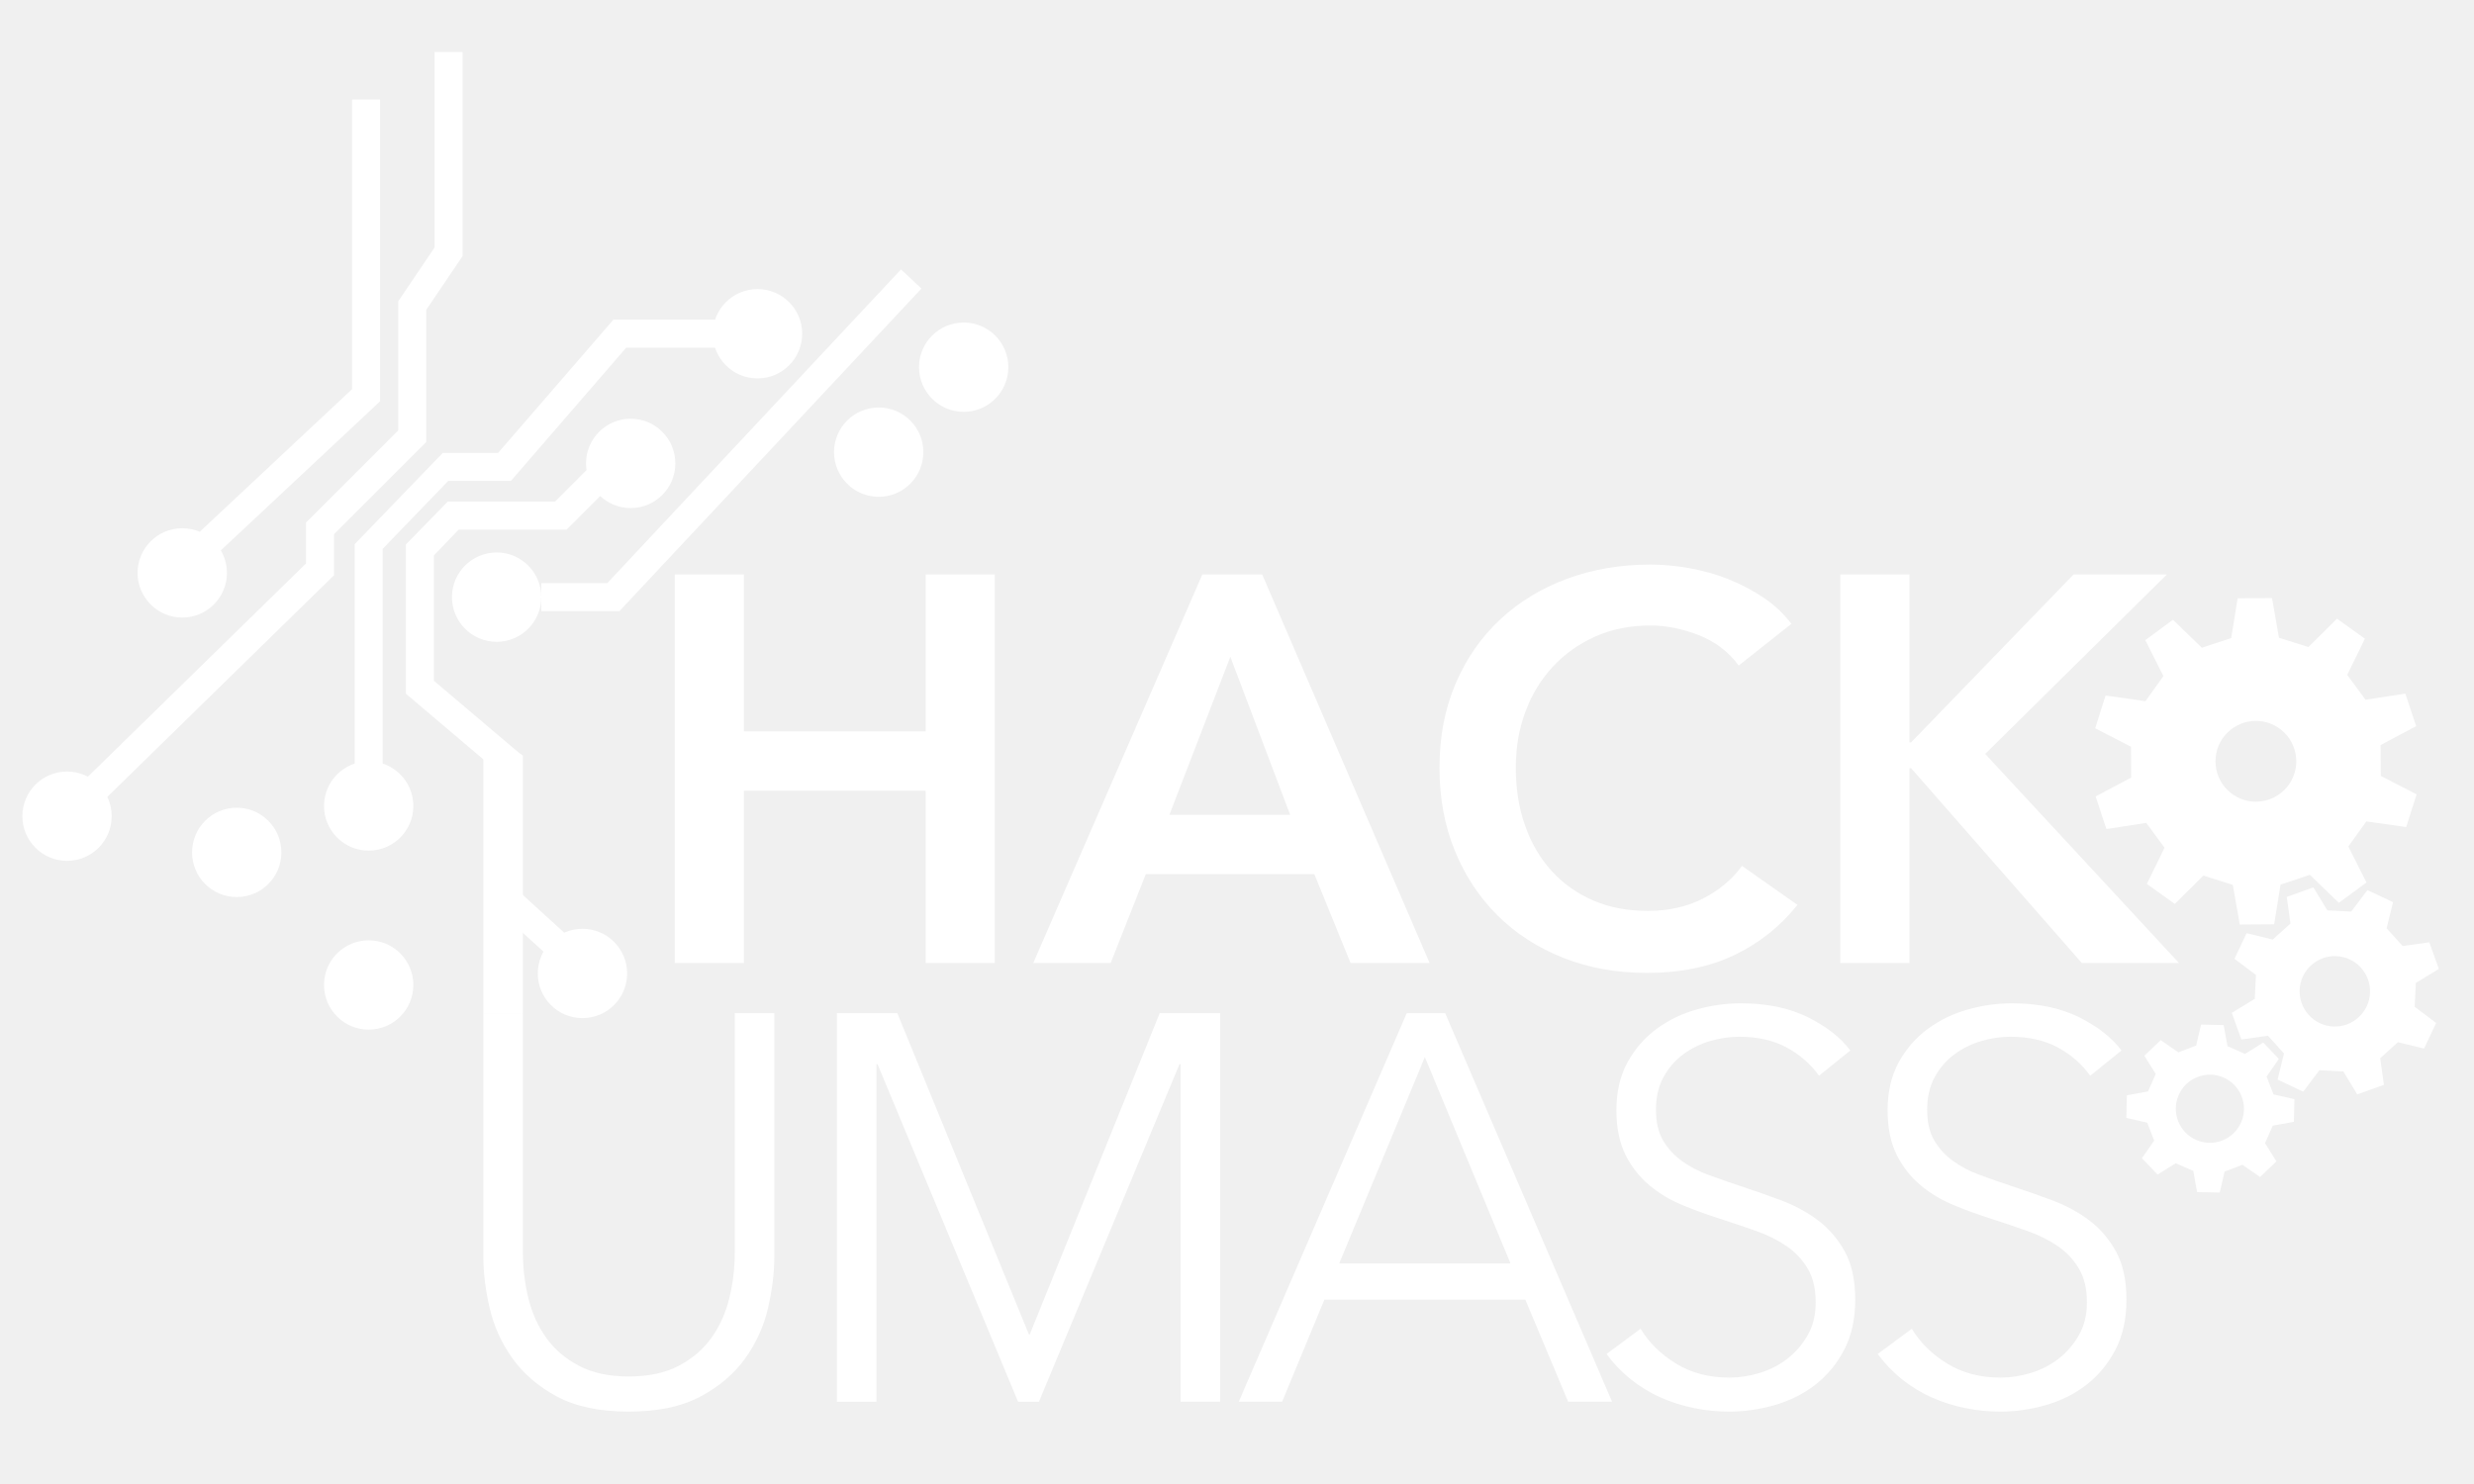
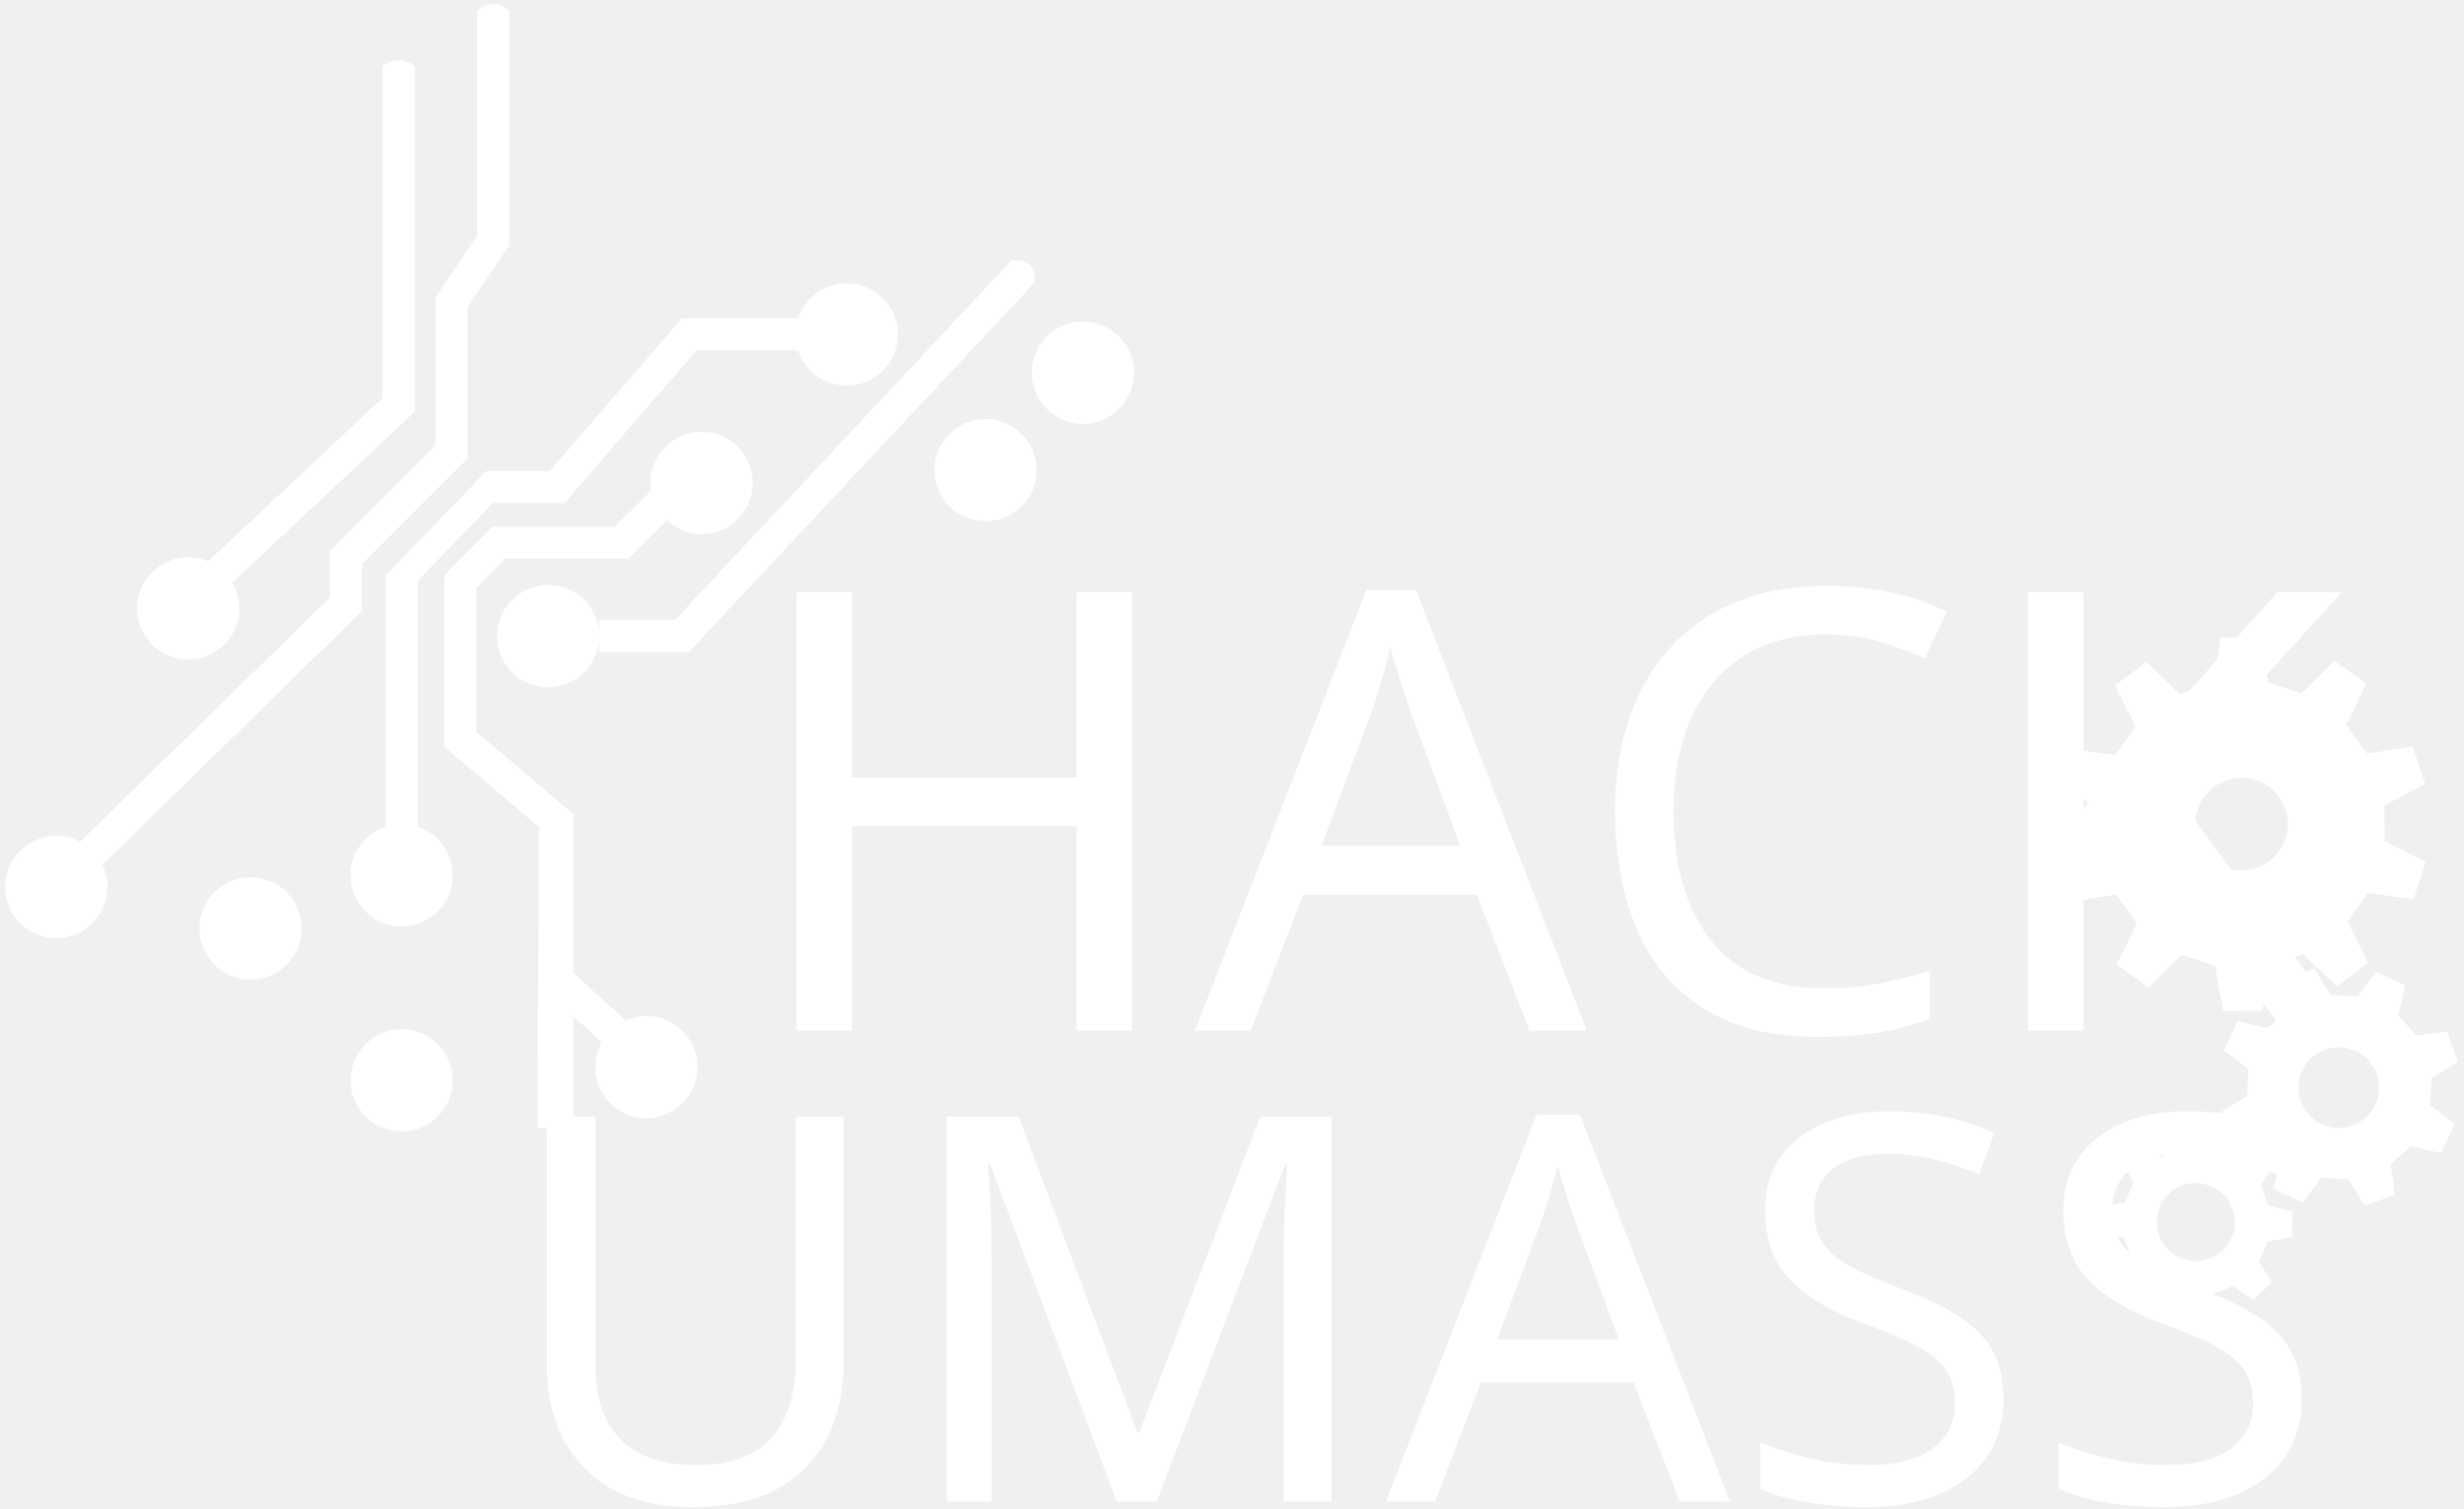
- <svg xmlns="http://www.w3.org/2000/svg" width="415px" height="249px" viewBox="0 0 415 249" version="1.1">
+ <svg xmlns="http://www.w3.org/2000/svg" width="361px" height="221px" viewBox="0 0 361 221" version="1.1">
  <defs />
-   <g id="Page-1" stroke="none" stroke-width="1" fill="none" fill-rule="evenodd">
-     <g id="logo">
-       <g id="toolbar" />
-       <path d="M16.642,135.038 L13.356,131.678 L51.327,94.55 L51.327,87.685 L66.801,72.216 L66.801,50.549 L72.901,41.529 L72.901,8.723 L77.6,8.723 L77.6,42.968 L71.5,51.987 L71.5,74.162 L56.026,89.633 L56.026,96.525 L16.642,135.038 Z" id="Shape" fill="#FFFFFF" />
-       <path d="M64.192,129.405 L59.492,129.405 L59.492,91.313 L74.274,75.992 L83.555,75.992 L102.891,53.642 L121.154,53.642 L121.154,58.341 L105.038,58.341 L85.703,80.692 L75.191,80.692 L64.192,92.091 L64.192,129.405 Z" id="Shape" fill="#FFFFFF" />
-       <path d="M92.497,160.887 L82.277,151.583 L82.277,128.431 L68.09,116.401 L68.09,91.354 L75.11,84.163 L93.103,84.163 L98.432,78.833 L101.756,82.156 L95.051,88.86 L76.945,88.86 L72.788,93.188 L72.788,114.226 L86.979,126.251 L86.979,149.511 L87.749,150.212 L95.658,157.414 L92.497,160.887 Z" id="Shape" fill="#FFFFFF" />
-       <path d="M35.939,93.384 L32.727,89.955 L59.057,65.296 L59.057,16.7 L63.756,16.7 L63.756,67.334 L35.939,93.384 Z" id="Shape" fill="#FFFFFF" />
-       <path d="M61.843,127.739 C57.71,127.739 54.352,131.096 54.352,135.237 C54.352,139.375 57.709,142.727 61.843,142.727 C65.986,142.727 69.337,139.373 69.337,135.237 C69.337,131.097 65.986,127.739 61.843,127.739 L61.843,127.739 Z" id="Shape" fill="#FFFFFF" />
-       <path d="M39.714,135.526 C35.569,135.526 32.216,138.893 32.216,143.026 C32.216,147.167 35.569,150.518 39.714,150.518 C43.85,150.518 47.203,147.165 47.203,143.026 C47.204,138.894 43.85,135.526 39.714,135.526 L39.714,135.526 Z" id="Shape" fill="#FFFFFF" />
-       <circle id="Oval" fill="#FFFFFF" cx="39.714" cy="143.029" r="3.749" />
-       <path d="M61.843,157.776 C57.71,157.776 54.352,161.126 54.352,165.264 C54.352,169.402 57.709,172.764 61.843,172.764 C65.986,172.764 69.337,169.403 69.337,165.264 C69.337,161.13 65.986,157.776 61.843,157.776 L61.843,157.776 Z" id="Shape" fill="#FFFFFF" />
-       <path d="M61.843,161.522 C59.775,161.522 58.095,163.198 58.095,165.264 C58.095,167.337 59.775,169.016 61.843,169.016 C63.92,169.016 65.593,167.337 65.593,165.264 C65.592,163.198 63.92,161.522 61.843,161.522 L61.843,161.522 Z" id="Shape" fill="#FFFFFF" />
-       <path d="M11.25,129.456 C7.102,129.456 3.752,132.808 3.752,136.944 C3.752,141.084 7.103,144.442 11.25,144.442 C15.39,144.442 18.737,141.084 18.737,136.944 C18.736,132.808 15.391,129.456 11.25,129.456 L11.25,129.456 Z" id="Shape" fill="#FFFFFF" />
-       <path d="M11.25,133.192 C9.176,133.192 7.5,134.875 7.5,136.947 C7.5,139.02 9.176,140.697 11.25,140.697 C13.309,140.697 14.994,139.02 14.994,136.947 C14.995,134.875 13.31,133.192 11.25,133.192 L11.25,133.192 Z" id="Shape" fill="#FFFFFF" />
-       <path d="M105.789,70.259 C101.655,70.259 98.302,73.613 98.302,77.757 C98.302,81.894 101.651,85.246 105.789,85.246 C109.938,85.246 113.287,81.892 113.287,77.757 C113.286,73.611 109.937,70.259 105.789,70.259 L105.789,70.259 Z" id="Shape" fill="#FFFFFF" />
-       <path d="M105.789,74.007 C103.718,74.007 102.045,75.687 102.045,77.757 C102.045,79.816 103.718,81.504 105.789,81.504 C107.863,81.504 109.542,79.816 109.542,77.757 C109.538,75.687 107.86,74.007 105.789,74.007 L105.789,74.007 Z" id="Shape" fill="#FFFFFF" />
-       <path d="M127.065,48.506 C122.924,48.506 119.571,51.858 119.571,55.993 C119.571,60.141 122.924,63.494 127.065,63.494 C131.212,63.494 134.561,60.14 134.561,55.993 C134.562,51.855 131.212,48.506 127.065,48.506 L127.065,48.506 Z" id="Shape" fill="#FFFFFF" />
-       <path d="M127.065,52.247 C124.992,52.247 123.315,53.921 123.315,55.991 C123.315,58.069 124.991,59.738 127.065,59.738 C129.134,59.738 130.811,58.069 130.811,55.991 C130.811,53.921 129.134,52.247 127.065,52.247 L127.065,52.247 Z" id="Shape" fill="#FFFFFF" />
-       <path d="M83.312,92.698 C79.166,92.698 75.815,96.061 75.815,100.191 C75.815,104.331 79.166,107.69 83.312,107.69 C87.449,107.69 90.8,104.331 90.8,100.191 C90.799,96.062 87.453,92.698 83.312,92.698 L83.312,92.698 Z" id="Shape" fill="#FFFFFF" />
-       <path d="M83.312,96.444 C81.24,96.444 79.562,98.126 79.562,100.194 C79.562,102.268 81.24,103.944 83.312,103.944 C85.377,103.944 87.053,102.268 87.053,100.194 C87.053,98.126 85.376,96.444 83.312,96.444 L83.312,96.444 Z" id="Shape" fill="#FFFFFF" />
-       <path d="M103.908,102.541 L90.799,102.541 L90.799,97.844 L101.87,97.844 L151.138,45.208 L154.569,48.418 L103.908,102.541 Z" id="Shape" fill="#FFFFFF" />
-       <path d="M30.577,88.635 C26.433,88.635 23.077,91.989 23.077,96.126 C23.077,100.26 26.434,103.622 30.577,103.622 C34.714,103.622 38.068,100.26 38.068,96.126 C38.068,91.989 34.715,88.635 30.577,88.635 L30.577,88.635 Z" id="Shape" fill="#FFFFFF" />
-       <path d="M97.703,155.841 C93.564,155.841 90.211,159.196 90.211,163.343 C90.211,167.47 93.564,170.83 97.703,170.83 C101.847,170.83 105.197,167.47 105.197,163.343 C105.199,159.196 101.85,155.841 97.703,155.841 L97.703,155.841 Z" id="Shape" fill="#FFFFFF" />
-       <g id="Group" transform="translate(113, 94)" fill="#FFFFFF">
-         <path d="M0.189,2.386 L11.792,2.386 L11.792,28.724 L42.273,28.724 L42.273,2.386 L53.877,2.386 L53.877,67.585 L42.273,67.585 L42.273,38.669 L11.792,38.669 L11.792,67.585 L0.189,67.585 L0.189,2.386 L0.189,2.386 Z" id="Shape" />
-         <path d="M88.687,2.386 L98.724,2.386 L126.811,67.585 L113.549,67.585 L107.473,52.667 L79.202,52.667 L73.308,67.585 L60.323,67.585 L88.687,2.386 L88.687,2.386 Z M103.42,42.722 L93.383,16.2 L83.161,42.721 L103.42,42.721 L103.42,42.722 Z" id="Shape" />
-         <path d="M178.659,17.673 C176.938,15.34 174.698,13.637 171.935,12.562 C169.172,11.489 166.47,10.951 163.831,10.951 C160.454,10.951 157.386,11.565 154.622,12.793 C151.859,14.022 149.479,15.71 147.485,17.857 C145.489,20.007 143.954,22.524 142.881,25.409 C141.806,28.296 141.27,31.427 141.27,34.802 C141.27,38.365 141.791,41.617 142.834,44.564 C143.877,47.511 145.367,50.043 147.301,52.163 C149.235,54.283 151.552,55.924 154.254,57.09 C156.953,58.257 159.992,58.84 163.369,58.84 C166.869,58.84 169.969,58.149 172.672,56.768 C175.371,55.386 177.552,53.561 179.209,51.289 L188.511,57.827 C185.623,61.45 182.095,64.259 177.92,66.254 C173.744,68.248 168.863,69.246 163.277,69.246 C158.18,69.246 153.5,68.4 149.233,66.714 C144.964,65.026 141.296,62.662 138.229,59.623 C135.158,56.584 132.764,52.963 131.044,48.757 C129.325,44.552 128.466,39.903 128.466,34.805 C128.466,29.588 129.372,24.875 131.184,20.67 C132.994,16.465 135.48,12.888 138.643,9.941 C141.804,6.994 145.535,4.723 149.831,3.127 C154.128,1.53 158.794,0.732 163.829,0.732 C165.915,0.732 168.096,0.932 170.366,1.331 C172.637,1.73 174.816,2.344 176.904,3.173 C178.991,4.001 180.956,5.03 182.798,6.258 C184.641,7.487 186.206,8.96 187.495,10.678 L178.659,17.673 L178.659,17.673 Z" id="Shape" />
-         <path d="M195.696,2.386 L207.298,2.386 L207.298,30.566 L207.575,30.566 L234.833,2.386 L250.489,2.386 L220.007,32.499 L252.515,67.585 L236.214,67.585 L207.575,34.894 L207.298,34.894 L207.298,67.585 L195.696,67.585 L195.696,2.386 L195.696,2.386 L195.696,2.386 Z" id="Shape" />
+   <g id="All-White" stroke="none" stroke-width="1" fill="none" fill-rule="evenodd" transform="translate(-11, -9)">
+     <g id="Group" transform="translate(11, 9)">
+       <g id="logo" fill="#FFFFFF" fill-rule="nonzero">
+         <path d="M13.642,128.038 L10.356,124.678 L48.327,87.55 L48.327,80.685 L63.801,65.216 L63.801,43.549 L69.901,34.529 L69.901,1.723 C70.304,1.29 70.63,1.019 70.88,0.91 C71.256,0.747 71.562,0.626 72.243,0.601 C72.924,0.576 73.275,0.718 73.636,0.865 C73.878,0.963 74.199,1.249 74.6,1.723 L74.6,35.968 L68.5,44.987 L68.5,67.162 L53.026,82.633 L53.026,89.525 L13.642,128.038 Z" id="Shape" />
+         <polygon id="Shape" points="61.192 122.405 56.492 122.405 56.492 84.313 71.274 68.992 80.555 68.992 99.891 46.642 118.154 46.642 118.154 51.341 102.038 51.341 82.703 73.692 72.191 73.692 61.192 85.091" />
+         <polygon id="Shape" points="89.497 153.887 79.277 144.583 79.277 121.431 65.09 109.401 65.09 84.354 72.11 77.163 90.103 77.163 95.432 71.833 98.756 75.156 92.051 81.86 73.945 81.86 69.788 86.188 69.788 107.226 83.979 119.251 83.979 142.511 84.749 143.212 92.658 150.414" />
+         <path d="M32.939,86.384 L29.727,82.955 L56.057,58.296 L56.057,9.7 C56.429,9.407 56.704,9.218 56.882,9.133 C57.47,8.853 58.001,8.809 58.414,8.809 C58.768,8.809 59.238,8.867 59.715,9.072 C59.939,9.168 60.285,9.378 60.756,9.7 L60.756,60.334 L32.939,86.384 Z" id="Shape" />
+         <path d="M58.843,120.739 C54.71,120.739 51.352,124.096 51.352,128.237 C51.352,132.375 54.709,135.727 58.843,135.727 C62.986,135.727 66.337,132.373 66.337,128.237 C66.337,124.097 62.986,120.739 58.843,120.739 Z" id="Shape" />
+         <path d="M36.714,128.526 C32.569,128.526 29.216,131.893 29.216,136.026 C29.216,140.167 32.569,143.518 36.714,143.518 C40.85,143.518 44.203,140.165 44.203,136.026 C44.204,131.894 40.85,128.526 36.714,128.526 Z" id="Shape" />
+         <circle id="Oval" cx="36.714" cy="136.029" r="3.749" />
+         <path d="M58.843,150.776 C54.71,150.776 51.352,154.126 51.352,158.264 C51.352,162.402 54.709,165.764 58.843,165.764 C62.986,165.764 66.337,162.403 66.337,158.264 C66.337,154.13 62.986,150.776 58.843,150.776 Z" id="Shape" />
+         <path d="M8.25,122.456 C4.102,122.456 0.752,125.808 0.752,129.944 C0.752,134.084 4.103,137.442 8.25,137.442 C12.39,137.442 15.737,134.084 15.737,129.944 C15.736,125.808 12.391,122.456 8.25,122.456 Z" id="Shape" />
+         <path d="M8.25,126.192 C6.176,126.192 4.5,127.875 4.5,129.947 C4.5,132.02 6.176,133.697 8.25,133.697 C10.309,133.697 11.994,132.02 11.994,129.947 C11.995,127.875 10.31,126.192 8.25,126.192 Z" id="Shape" />
+         <path d="M102.789,63.259 C98.655,63.259 95.302,66.613 95.302,70.757 C95.302,74.894 98.651,78.246 102.789,78.246 C106.938,78.246 110.287,74.892 110.287,70.757 C110.286,66.611 106.937,63.259 102.789,63.259 Z" id="Shape" />
+         <path d="M102.789,67.007 C100.718,67.007 99.045,68.687 99.045,70.757 C99.045,72.816 100.718,74.504 102.789,74.504 C104.863,74.504 106.542,72.816 106.542,70.757 C106.538,68.687 104.86,67.007 102.789,67.007 Z" id="Shape" />
+         <path d="M124.065,41.506 C119.924,41.506 116.571,44.858 116.571,48.993 C116.571,53.141 119.924,56.494 124.065,56.494 C128.212,56.494 131.561,53.14 131.561,48.993 C131.562,44.855 128.212,41.506 124.065,41.506 Z" id="Shape" />
+         <path d="M124.065,45.247 C121.992,45.247 120.315,46.921 120.315,48.991 C120.315,51.069 121.991,52.738 124.065,52.738 C126.134,52.738 127.811,51.069 127.811,48.991 C127.811,46.921 126.134,45.247 124.065,45.247 Z" id="Shape" />
+         <path d="M80.312,85.698 C76.166,85.698 72.815,89.061 72.815,93.191 C72.815,97.331 76.166,100.69 80.312,100.69 C84.449,100.69 87.8,97.331 87.8,93.191 C87.799,89.062 84.453,85.698 80.312,85.698 Z" id="Shape" />
+         <path d="M100.908,95.541 L87.799,95.541 L87.799,90.844 L98.87,90.844 L148.138,38.208 C149.366,38.036 150.278,38.229 150.874,38.786 C151.47,39.343 151.701,40.221 151.569,41.418 L100.908,95.541 Z" id="Shape" />
+         <path d="M27.577,81.635 C23.433,81.635 20.077,84.989 20.077,89.126 C20.077,93.26 23.434,96.622 27.577,96.622 C31.714,96.622 35.068,93.26 35.068,89.126 C35.068,84.989 31.715,81.635 27.577,81.635 Z" id="Shape" />
+         <path d="M94.703,148.841 C90.564,148.841 87.211,152.196 87.211,156.343 C87.211,160.47 90.564,163.83 94.703,163.83 C98.847,163.83 102.197,160.47 102.197,156.343 C102.199,152.196 98.85,148.841 94.703,148.841 Z" id="Shape" />
+         <path d="M158.65,47.117 C154.517,47.117 151.16,50.467 151.16,54.605 C151.16,58.743 154.517,62.103 158.65,62.103 C162.793,62.103 166.144,58.744 166.144,54.605 C166.144,50.471 162.792,47.117 158.65,47.117 Z" id="Shape" />
+         <path d="M144.394,61.374 C140.261,61.374 136.903,64.723 136.903,68.861 C136.903,73 140.26,76.359 144.394,76.359 C148.537,76.359 151.888,73 151.888,68.861 C151.888,64.727 148.537,61.374 144.394,61.374 Z" id="Shape" />
+         <path d="M332.243,181.877 L335.791,181.231 L335.879,177.436 L332.366,176.627 L331.209,173.635 L333.263,170.675 L330.646,167.929 L327.587,169.841 L324.653,168.541 L324.007,164.996 L320.214,164.909 L319.402,168.419 L316.411,169.577 L313.449,167.524 L310.704,170.144 L312.614,173.2 L311.317,176.135 L307.772,176.78 L307.682,180.572 L311.193,181.383 L312.352,184.376 L310.3,187.335 L312.921,190.081 L315.976,188.172 L318.909,189.469 L319.555,193.017 L323.347,193.104 L324.158,189.589 L327.148,188.436 L330.111,190.487 L332.856,187.867 L330.948,184.809 L332.243,181.877 Z M319.441,184.289 C316.54,183.04 315.198,179.676 316.445,176.777 C317.693,173.875 321.055,172.536 323.959,173.784 C326.856,175.031 328.197,178.394 326.95,181.295 C325.705,184.194 322.34,185.535 319.441,184.289 Z" id="hackumass-logo-bottom-gear" />
+         <path d="M356.249,157.925 L360.103,155.581 L358.505,151.107 L354.035,151.735 L351.347,148.762 L352.415,144.377 L348.123,142.346 L345.407,145.948 L341.401,145.748 L339.056,141.895 L334.586,143.494 L335.21,147.96 L332.237,150.651 L327.854,149.582 L325.822,153.874 L329.426,156.59 L329.227,160.597 L325.375,162.938 L326.969,167.412 L331.436,166.786 L334.127,169.764 L333.057,174.139 L337.35,176.173 L340.065,172.572 L344.073,172.772 L346.417,176.624 L350.891,175.026 L350.26,170.559 L353.236,167.871 L357.621,168.937 L359.653,164.645 L356.049,161.927 L356.249,157.925 Z M342.425,165.237 C339.164,165.106 336.629,162.359 336.752,159.101 C336.881,155.841 339.632,153.304 342.894,153.431 C346.149,153.561 348.692,156.308 348.555,159.571 C348.428,162.826 345.684,165.364 342.425,165.237 Z" id="hackumass-logo-middle-gear" />
+         <path d="M355.374,126.281 L349.362,123.192 L349.331,118.013 L355.3,114.843 L353.484,109.378 L346.806,110.41 L343.736,106.241 L346.701,100.167 L342.017,96.813 L337.218,101.574 L332.284,100.005 L331.116,93.35 C330.04,93.357 329.041,93.364 328.118,93.37 C327.196,93.377 326.273,93.383 325.35,93.389 L324.27,100.059 L319.356,101.692 L314.499,96.994 L309.86,100.411 L312.903,106.442 L309.887,110.65 L303.198,109.709 L301.454,115.198 L307.462,118.29 L307.493,123.466 L301.528,126.636 L303.342,132.103 L310.022,131.07 L313.092,135.24 L310.123,141.31 L314.807,144.667 L319.606,139.909 L324.542,141.473 L325.712,148.129 L331.472,148.091 L332.554,141.418 L337.468,139.789 L342.329,144.484 L346.964,141.07 L343.919,135.033 L346.937,130.826 L353.628,131.768 L355.374,126.281 Z M328.414,127.517 C324.666,127.517 321.633,124.484 321.633,120.74 C321.633,116.996 324.666,113.959 328.414,113.959 C332.158,113.959 335.191,116.996 335.191,120.74 C335.191,124.483 332.158,127.517 328.414,127.517 Z" id="hackumass-logo-top-gear" />
      </g>
-       <path d="M105.485,236.853 C100.573,236.853 96.552,236.008 93.422,234.322 C90.291,232.634 87.805,230.501 85.963,227.922 C84.121,225.344 82.846,222.535 82.141,219.496 C81.434,216.457 81.082,213.588 81.082,210.886 L81.082,169.998 L87.712,169.998 L87.712,210.148 C87.712,212.789 88.019,215.351 88.633,217.837 C89.246,220.323 90.244,222.533 91.626,224.467 C93.007,226.402 94.834,227.967 97.105,229.163 C99.376,230.36 102.17,230.959 105.485,230.959 C108.8,230.959 111.593,230.36 113.865,229.163 C116.136,227.967 117.963,226.399 119.344,224.467 C120.725,222.533 121.723,220.324 122.337,217.837 C122.95,215.351 123.258,212.787 123.258,210.148 L123.258,169.998 L129.888,169.998 L129.888,210.886 C129.888,213.588 129.534,216.457 128.829,219.496 C128.123,222.535 126.849,225.344 125.007,227.922 C123.165,230.501 120.663,232.635 117.502,234.322 C114.34,236.008 110.334,236.853 105.485,236.853 L105.485,236.853 Z" id="Shape" fill="#FFFFFF" />
-       <path d="M172.618,223.96 L172.71,223.96 L194.535,169.996 L204.665,169.996 L204.665,235.194 L198.035,235.194 L198.035,178.56 L197.851,178.56 L174.276,235.195 L170.777,235.195 L147.202,178.56 L147.017,178.56 L147.017,235.195 L140.387,235.195 L140.387,169.997 L150.517,169.997 L172.618,223.96 L172.618,223.96 Z" id="Shape" fill="#FFFFFF" />
-       <path d="M215.07,235.194 L207.795,235.194 L235.975,169.996 L242.42,169.996 L270.414,235.194 L263.049,235.194 L255.865,218.065 L222.16,218.065 L215.07,235.194 L215.07,235.194 Z M224.647,211.989 L253.377,211.989 L239.012,177.363 L224.647,211.989 L224.647,211.989 Z" id="Shape" fill="#FFFFFF" />
-       <path d="M305.133,180.494 C303.72,178.53 301.908,176.949 299.699,175.752 C297.488,174.556 294.817,173.956 291.686,173.956 C290.089,173.956 288.462,174.202 286.805,174.692 C285.148,175.184 283.643,175.936 282.292,176.949 C280.94,177.962 279.853,179.235 279.022,180.77 C278.193,182.305 277.78,184.117 277.78,186.204 C277.78,188.292 278.176,190.012 278.971,191.36 C279.767,192.711 280.825,193.862 282.14,194.813 C283.455,195.766 284.957,196.548 286.641,197.162 C288.325,197.776 290.084,198.391 291.92,199.004 C294.186,199.741 296.465,200.54 298.762,201.4 C301.058,202.259 303.123,203.379 304.961,204.76 C306.797,206.142 308.299,207.892 309.461,210.009 C310.623,212.127 311.205,214.814 311.205,218.068 C311.205,221.323 310.584,224.131 309.344,226.495 C308.104,228.859 306.49,230.808 304.51,232.343 C302.528,233.878 300.263,235.014 297.715,235.75 C295.166,236.486 292.605,236.854 290.026,236.854 C288.06,236.854 286.096,236.655 284.133,236.255 C282.166,235.856 280.295,235.257 278.515,234.46 C276.734,233.662 275.077,232.648 273.541,231.421 C272.005,230.194 270.654,228.781 269.49,227.186 L275.199,222.95 C276.61,225.284 278.59,227.231 281.139,228.798 C283.686,230.362 286.678,231.148 290.117,231.148 C291.774,231.148 293.463,230.886 295.182,230.365 C296.901,229.844 298.453,229.046 299.833,227.97 C301.214,226.896 302.35,225.576 303.239,224.01 C304.128,222.445 304.575,220.618 304.575,218.531 C304.575,216.26 304.128,214.373 303.239,212.867 C302.348,211.364 301.167,210.104 299.694,209.092 C298.219,208.079 296.532,207.236 294.63,206.56 C292.726,205.885 290.731,205.21 288.644,204.535 C286.496,203.859 284.376,203.094 282.29,202.232 C280.202,201.374 278.329,200.253 276.671,198.872 C275.015,197.49 273.68,195.787 272.665,193.761 C271.653,191.737 271.145,189.249 271.145,186.302 C271.145,183.171 271.774,180.47 273.034,178.198 C274.292,175.928 275.934,174.055 277.96,172.582 C279.987,171.108 282.228,170.035 284.684,169.358 C287.139,168.682 289.565,168.344 291.958,168.344 C296.378,168.344 300.155,169.127 303.286,170.694 C306.417,172.259 308.778,174.117 310.376,176.264 L305.133,180.494 L305.133,180.494 Z" id="Shape" fill="#FFFFFF" />
-       <path d="M350.624,180.494 C349.212,178.53 347.401,176.949 345.19,175.752 C342.981,174.556 340.309,173.956 337.178,173.956 C335.58,173.956 333.955,174.202 332.297,174.692 C330.639,175.184 329.135,175.936 327.785,176.949 C326.431,177.962 325.344,179.235 324.514,180.77 C323.686,182.305 323.272,184.117 323.272,186.204 C323.272,188.292 323.668,190.012 324.463,191.36 C325.26,192.711 326.317,193.862 327.633,194.813 C328.949,195.766 330.449,196.548 332.133,197.162 C333.819,197.776 335.576,198.391 337.414,199.004 C339.678,199.741 341.957,200.54 344.254,201.4 C346.551,202.26 348.617,203.379 350.455,204.76 C352.291,206.142 353.791,207.892 354.953,210.009 C356.117,212.127 356.699,214.814 356.699,218.068 C356.699,221.323 356.078,224.131 354.838,226.495 C353.596,228.859 351.984,230.808 350.002,232.343 C348.022,233.878 345.756,235.014 343.209,235.75 C340.66,236.486 338.098,236.854 335.518,236.854 C333.553,236.854 331.588,236.655 329.625,236.255 C327.66,235.856 325.787,235.257 324.008,234.46 C322.227,233.662 320.569,232.648 319.035,231.421 C317.5,230.193 316.148,228.781 314.982,227.186 L320.693,222.95 C322.103,225.284 324.084,227.231 326.631,228.798 C329.178,230.362 332.17,231.148 335.61,231.148 C337.266,231.148 338.956,230.886 340.674,230.365 C342.393,229.844 343.945,229.046 345.326,227.97 C346.707,226.896 347.842,225.576 348.732,224.01 C349.621,222.445 350.068,220.618 350.068,218.531 C350.068,216.26 349.621,214.373 348.732,212.867 C347.841,211.364 346.66,210.104 345.187,209.092 C343.712,208.079 342.025,207.236 340.121,206.56 C338.217,205.885 336.223,205.21 334.135,204.535 C331.987,203.859 329.867,203.094 327.783,202.232 C325.695,201.374 323.822,200.253 322.164,198.872 C320.508,197.49 319.172,195.787 318.158,193.761 C317.146,191.737 316.638,189.249 316.638,186.302 C316.638,183.171 317.267,180.47 318.527,178.198 C319.785,175.928 321.427,174.055 323.453,172.582 C325.48,171.108 327.721,170.035 330.176,169.358 C332.631,168.682 335.057,168.344 337.451,168.344 C341.871,168.344 345.648,169.127 348.779,170.694 C351.91,172.259 354.271,174.117 355.869,176.264 L350.624,180.494 L350.624,180.494 Z" id="Shape" fill="#FFFFFF" />
-       <path d="M87.019,126.276 L81.082,126.276 L81.082,169.996 L87.712,169.996 L87.712,126.794 L87.019,126.276 Z" id="Shape" fill="#FFFFFF" />
-       <path d="M161.65,54.117 C157.517,54.117 154.16,57.467 154.16,61.605 C154.16,65.743 157.517,69.103 161.65,69.103 C165.793,69.103 169.144,65.744 169.144,61.605 C169.144,57.471 165.792,54.117 161.65,54.117 L161.65,54.117 Z" id="Shape" fill="#FFFFFF" />
-       <path d="M147.394,68.374 C143.261,68.374 139.903,71.723 139.903,75.861 C139.903,80 143.26,83.359 147.394,83.359 C151.537,83.359 154.888,80 154.888,75.861 C154.888,71.727 151.537,68.374 147.394,68.374 L147.394,68.374 Z" id="Shape" fill="#FFFFFF" />
-       <path d="M381.243,188.877 L384.791,188.231 L384.879,184.436 L381.366,183.627 L380.209,180.635 L382.263,177.675 L379.646,174.929 L376.587,176.841 L373.653,175.541 L373.007,171.996 L369.214,171.909 L368.402,175.419 L365.411,176.577 L362.449,174.524 L359.704,177.144 L361.614,180.2 L360.317,183.135 L356.772,183.78 L356.682,187.572 L360.193,188.383 L361.352,191.376 L359.3,194.335 L361.921,197.081 L364.976,195.172 L367.909,196.469 L368.555,200.017 L372.347,200.104 L373.158,196.589 L376.148,195.436 L379.111,197.487 L381.856,194.867 L379.948,191.809 L381.243,188.877 L381.243,188.877 Z M368.441,191.289 C365.54,190.04 364.198,186.676 365.445,183.777 C366.693,180.875 370.055,179.536 372.959,180.784 C375.856,182.031 377.197,185.394 375.95,188.295 C374.705,191.194 371.34,192.535 368.441,191.289 L368.441,191.289 Z" id="hackumass-logo-bottom-gear" fill="#FFFFFF" />
-       <path d="M405.249,164.925 L409.103,162.581 L407.505,158.107 L403.035,158.735 L400.347,155.762 L401.415,151.377 L397.123,149.346 L394.407,152.948 L390.401,152.748 L388.056,148.895 L383.586,150.494 L384.21,154.96 L381.237,157.651 L376.854,156.582 L374.822,160.874 L378.426,163.59 L378.227,167.597 L374.375,169.938 L375.969,174.412 L380.436,173.786 L383.127,176.764 L382.057,181.139 L386.35,183.173 L389.065,179.572 L393.073,179.772 L395.417,183.624 L399.891,182.026 L399.26,177.559 L402.236,174.871 L406.621,175.937 L408.653,171.645 L405.049,168.927 L405.249,164.925 L405.249,164.925 Z M391.425,172.237 C388.164,172.106 385.629,169.359 385.752,166.101 C385.881,162.841 388.632,160.304 391.894,160.431 C395.149,160.561 397.692,163.308 397.555,166.571 C397.428,169.826 394.684,172.364 391.425,172.237 L391.425,172.237 Z" id="hackumass-logo-middle-gear" fill="#FFFFFF" />
-       <path d="M403.628,138.768 L405.374,133.281 L399.362,130.192 L399.331,125.013 L405.3,121.843 L403.484,116.378 L396.806,117.41 L393.736,113.241 L396.701,107.167 L392.017,103.813 L387.218,108.574 L382.284,107.005 L381.116,100.35 L375.35,100.389 L374.27,107.059 L369.356,108.692 L364.499,103.994 L359.86,107.411 L362.903,113.442 L359.887,117.65 L353.198,116.709 L351.454,122.198 L357.462,125.29 L357.493,130.466 L351.528,133.636 L353.342,139.103 L360.022,138.07 L363.092,142.24 L360.123,148.31 L364.807,151.667 L369.606,146.909 L374.542,148.473 L375.712,155.129 L381.472,155.091 L382.554,148.418 L387.468,146.789 L392.329,151.484 L396.964,148.07 L393.919,142.033 L396.937,137.826 L403.628,138.768 L403.628,138.768 Z M378.414,134.517 C374.666,134.517 371.633,131.484 371.633,127.74 C371.633,123.996 374.666,120.959 378.414,120.959 C382.158,120.959 385.191,123.996 385.191,127.74 C385.191,131.483 382.158,134.517 378.414,134.517 L378.414,134.517 Z" id="hackumass-logo-top-gear" fill="#FFFFFF" />
+       <text id="HACK" font-family="Dosis-Medium, Dosis" font-size="90" font-weight="400" letter-spacing="0.372" fill="#FFFFFF">
+         <tspan x="108" y="151">HACK</tspan>
+       </text>
+       <text id="UMASS" font-family="Dosis-Regular, Dosis" font-size="79" font-weight="normal" letter-spacing="0.327" fill="#FFFFFF">
+         <tspan x="73" y="220">UMASS</tspan>
+       </text>
+       <path d="" id="Path" stroke="#979797" />
+       <polygon id="Path-2" fill="#FFFFFF" points="78.746 165.278 78.948 121.544 83.997 121.544 83.997 165.278" />
    </g>
  </g>
</svg>
